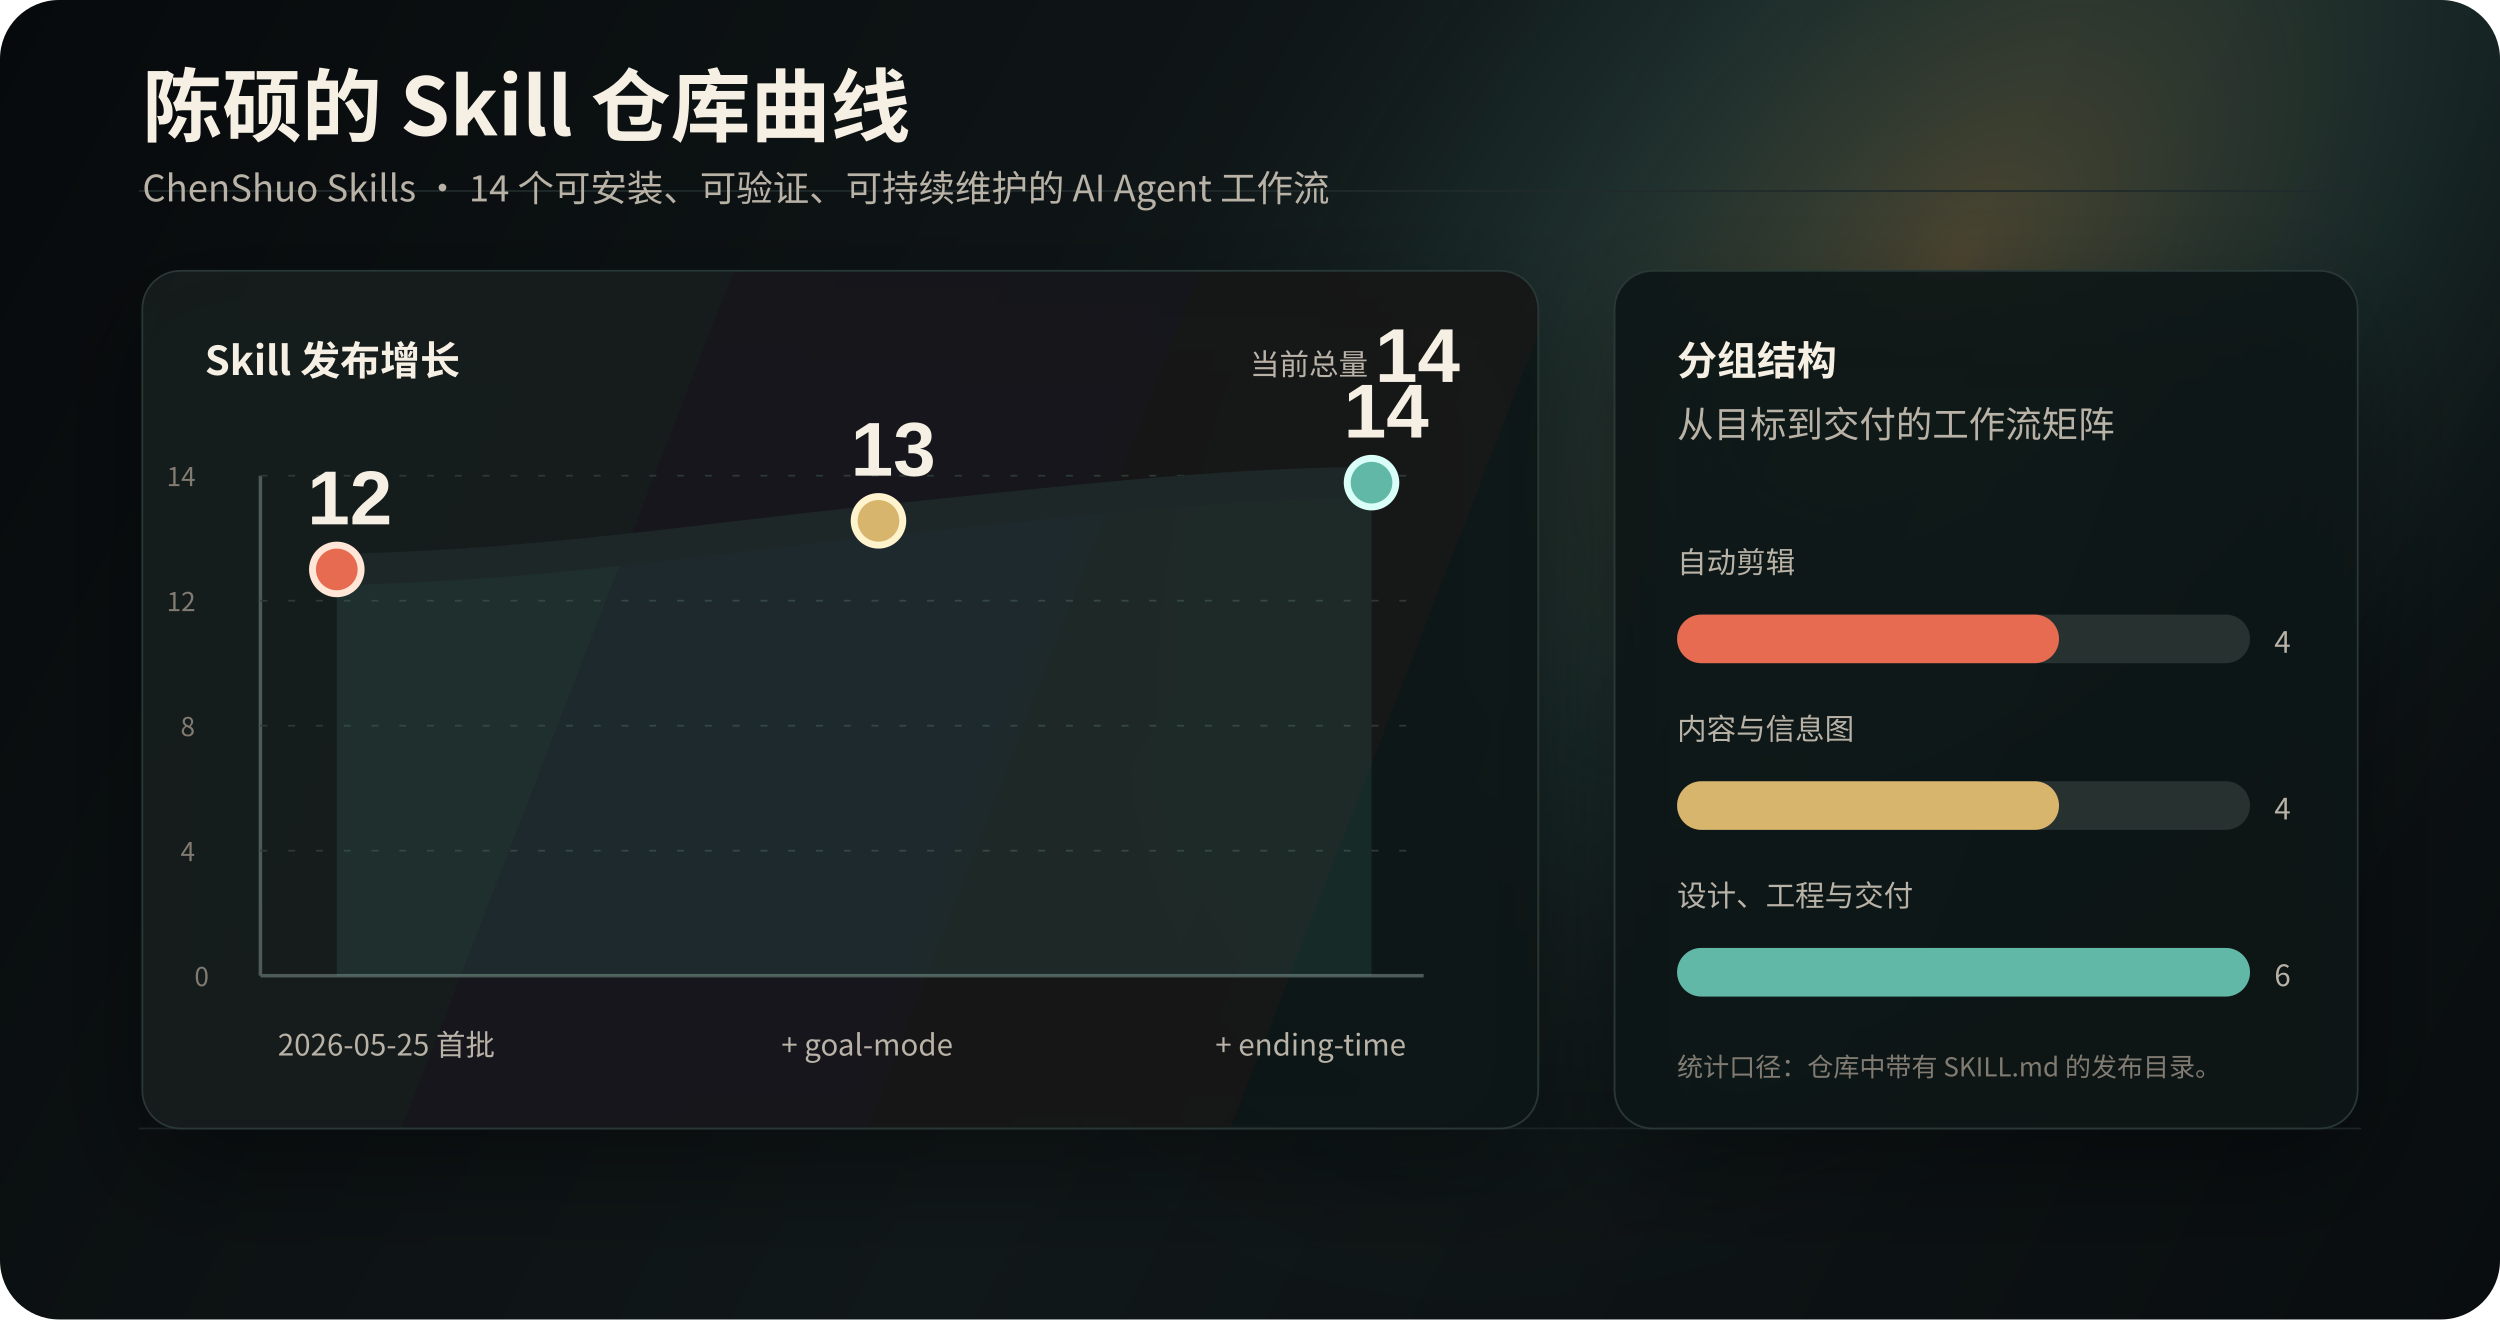
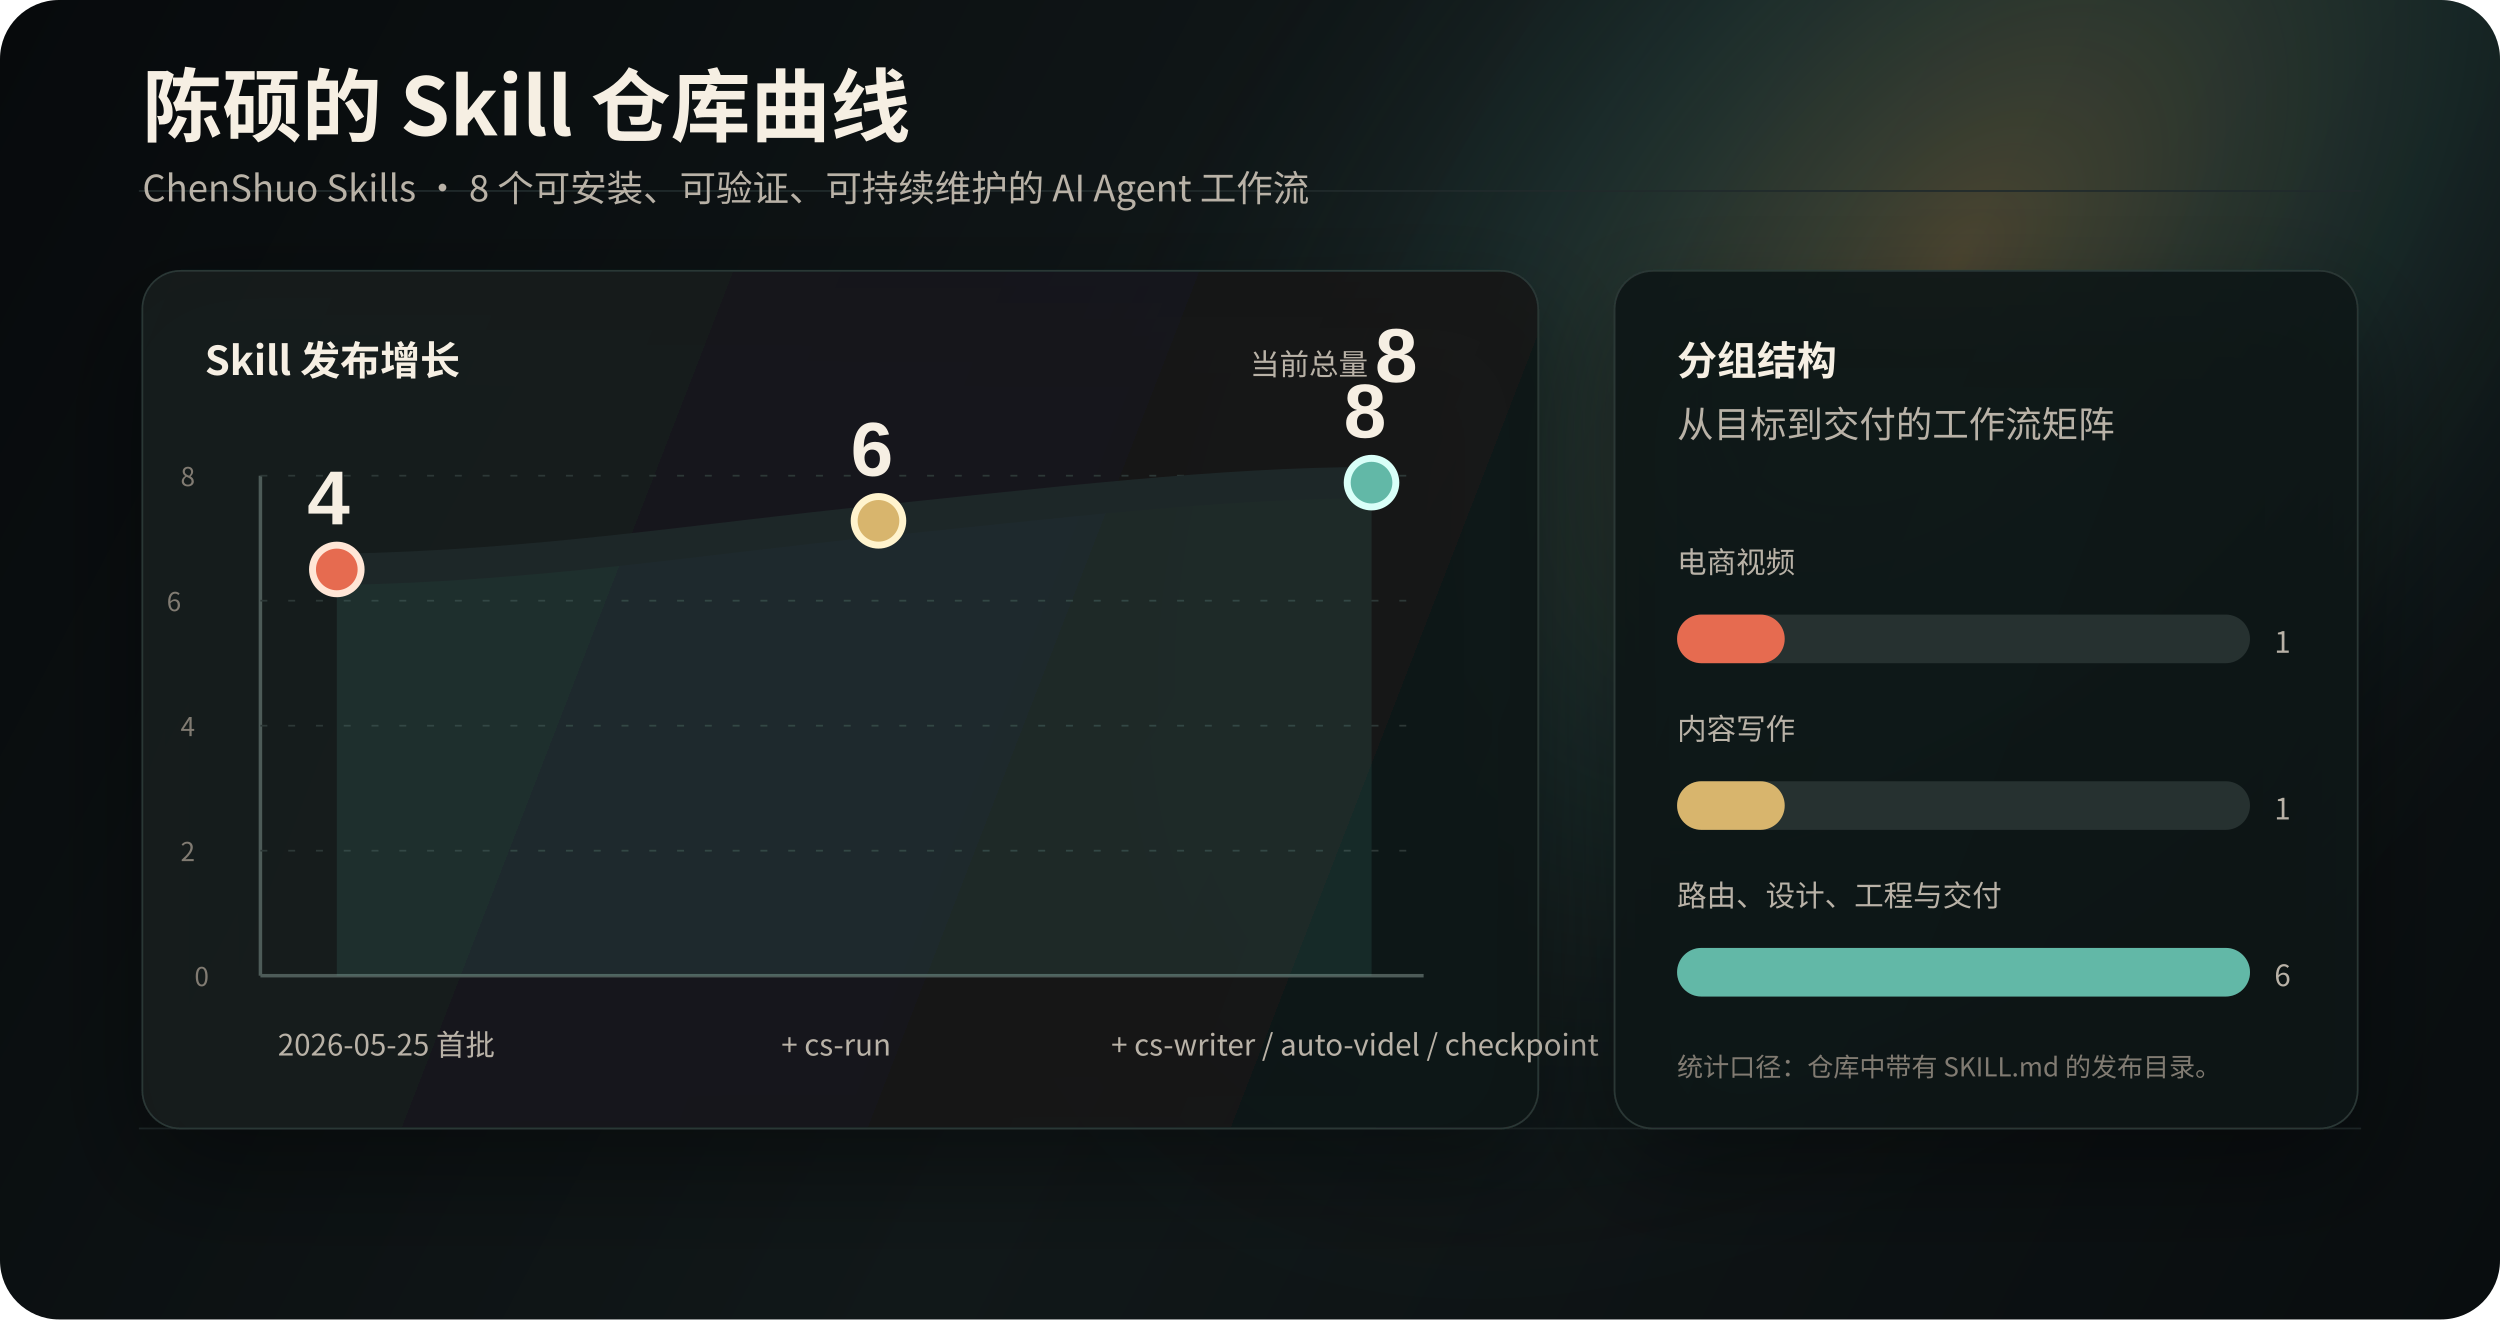
<svg xmlns="http://www.w3.org/2000/svg" width="1440" height="760" viewBox="0 0 1440 760" fill="none" role="img" aria-labelledby="title desc">
  <defs>
    <radialGradient id="halo" cx="0" cy="0" r="1" gradientUnits="userSpaceOnUse" gradientTransform="translate(1130 152) rotate(132) scale(760 440)">
      <stop stop-color="#D8B56D" stop-opacity="0.3" />
      <stop offset="0.48" stop-color="#62B8A7" stop-opacity="0.12" />
      <stop offset="1" stop-color="#090D0F" stop-opacity="0" />
    </radialGradient>
    <linearGradient id="bg" x1="0" y1="0" x2="1440" y2="760" gradientUnits="userSpaceOnUse">
      <stop stop-color="#070A0C" />
      <stop offset="0.5" stop-color="#111819" />
      <stop offset="1" stop-color="#090D0F" />
    </linearGradient>
    <linearGradient id="curve" x1="166" y1="562" x2="810" y2="210" gradientUnits="userSpaceOnUse">
      <stop stop-color="#E66B50" />
      <stop offset="0.45" stop-color="#D8B56D" />
      <stop offset="1" stop-color="#62B8A7" />
    </linearGradient>
    <linearGradient id="panel" x1="82" y1="156" x2="1358" y2="650" gradientUnits="userSpaceOnUse">
      <stop stop-color="#151B1D" stop-opacity="0.94" />
      <stop offset="1" stop-color="#0E1415" stop-opacity="0.88" />
    </linearGradient>
    <filter id="shadow" x="-20%" y="-20%" width="140%" height="140%">
      <feDropShadow dx="0" dy="24" stdDeviation="30" flood-color="#000000" flood-opacity="0.42" />
    </filter>
    <style>
      .title { font: 900 46px "Microsoft YaHei", "PingFang SC", "Noto Sans CJK SC", Arial, sans-serif; fill: #F6EFE3; }
      .subtitle { font: 500 21px "Microsoft YaHei", "PingFang SC", "Noto Sans CJK SC", Arial, sans-serif; fill: #B9B2A7; }
      .label { font: 800 23px "Microsoft YaHei", "PingFang SC", "Noto Sans CJK SC", Arial, sans-serif; fill: #F6EFE3; }
      .small { font: 500 17px "Microsoft YaHei", "PingFang SC", "Noto Sans CJK SC", Arial, sans-serif; fill: #B9B2A7; }
      .num { font: 900 44px Arial, sans-serif; fill: #F6EFE3; }
      .muted { font: 500 15px "Microsoft YaHei", "PingFang SC", "Noto Sans CJK SC", Arial, sans-serif; fill: #817B72; }
      .grid { stroke: #2D3837; stroke-width: 1; stroke-dasharray: 4 12; }
      .axis { stroke: #4D5B58; stroke-width: 2; }
      .pulse { animation: pulse 2.8s ease-in-out infinite; transform-origin: center; }
      .draw { stroke-dasharray: 740; stroke-dashoffset: 740; animation: draw 5s ease-in-out infinite; }
      @keyframes pulse { 0%,100% { opacity: .72; transform: scale(1); } 50% { opacity: 1; transform: scale(1.08); } }
      @keyframes draw { 0% { stroke-dashoffset: 740; opacity: .42; } 32%,72% { stroke-dashoffset: 0; opacity: 1; } 100% { stroke-dashoffset: -740; opacity: .42; } }
    </style>
  </defs>
  <rect width="1440" height="760" rx="34" fill="url(#bg)" />
  <rect width="1440" height="760" rx="34" fill="url(#halo)" />
  <path d="M80 110H1360" stroke="#202A2B" />
  <path d="M80 650H1360" stroke="#202A2B" />
  <text x="82" y="78" class="title">陈硕的 Skill 仓库曲线</text>
-   <text x="82" y="116" class="subtitle">ChenShuo Skills · 14 个可安装、可验证、可持续维护的 AI Agent 工作流</text>
+   <text x="82" y="116" class="subtitle">ChenShuo Skills · 8 个可安装、可验证、可持续维护的 AI Agent 工作流</text>
  <g filter="url(#shadow)">
    <rect x="82" y="156" width="804" height="494" rx="22" fill="url(#panel)" stroke="#2C3736" />
  </g>
  <text x="118" y="216" class="label">Skill 发布增长</text>
  <text x="720" y="216" class="small">当前总量</text>
-   <text x="792" y="220" class="num">14</text>
+   <text x="792" y="220" class="num">8</text>
  <line x1="150" y1="562" x2="820" y2="562" class="axis" />
  <line x1="150" y1="562" x2="150" y2="274" class="axis" />
  <line x1="150" y1="490" x2="820" y2="490" class="grid" />
  <line x1="150" y1="418" x2="820" y2="418" class="grid" />
  <line x1="150" y1="346" x2="820" y2="346" class="grid" />
  <line x1="150" y1="274" x2="820" y2="274" class="grid" />
  <text x="112" y="568" class="muted">0</text>
-   <text x="104" y="496" class="muted">4</text>
-   <text x="104" y="424" class="muted">8</text>
-   <text x="96" y="352" class="muted">12</text>
-   <text x="96" y="280" class="muted">14</text>
+   <text x="104" y="496" class="muted">2</text>
+   <text x="104" y="424" class="muted">4</text>
+   <text x="96" y="352" class="muted">6</text>
+   <text x="104" y="280" class="muted">8</text>
  <path d="M194 328 C310 326 406 310 506 300 C604 290 704 278 790 278 L790 562 L194 562 Z" fill="#62B8A7" fill-opacity="0.12" />
  <path d="M194 328 C310 326 406 310 506 300 C604 290 704 278 790 278" stroke="#1D2728" stroke-width="18" stroke-linecap="round" />
  <path class="draw" d="M194 328 C310 326 406 310 506 300 C604 290 704 278 790 278" stroke="url(#curve)" stroke-width="8" stroke-linecap="round" />
  <g class="pulse">
    <circle cx="194" cy="328" r="14" fill="#E66B50" stroke="#FFE6D6" stroke-width="4" />
-     <text x="177" y="302" class="num">12</text>
+     <text x="177" y="302" class="num">4</text>
  </g>
  <g class="pulse">
    <circle cx="506" cy="300" r="14" fill="#D8B56D" stroke="#FFF3CD" stroke-width="4" />
-     <text x="490" y="274" class="num">13</text>
+     <text x="490" y="274" class="num">6</text>
  </g>
  <g class="pulse">
    <circle cx="790" cy="278" r="14" fill="#62B8A7" stroke="#D9FFF8" stroke-width="4" />
-     <text x="774" y="252" class="num">14</text>
+     <text x="774" y="252" class="num">8</text>
  </g>
  <text x="160" y="608" class="small">2026-05-25 首批</text>
-   <text x="450" y="608" class="small">+ goal-mode</text>
-   <text x="700" y="608" class="small">+ ending-time</text>
+   <text x="450" y="608" class="small">+ cs-run</text>
+   <text x="640" y="608" class="small">+ cs-writer / auto-videl / checkpoint</text>
  <g filter="url(#shadow)">
    <rect x="930" y="156" width="428" height="494" rx="22" fill="url(#panel)" stroke="#2C3736" />
  </g>
  <text x="966" y="216" class="label">分组结构</text>
  <text x="966" y="252" class="subtitle">从目标到交付的工作流矩阵</text>
-   <text x="966" y="330" class="small">自动剪辑</text>
+   <text x="966" y="330" class="small">电商视频</text>
  <rect x="966" y="354" width="330" height="28" rx="14" fill="#263130" />
-   <rect x="966" y="354" width="220" height="28" rx="14" fill="#E66B50" />
-   <text x="1310" y="376" class="small">4</text>
-   <text x="966" y="426" class="small">内容与信息图</text>
+   <rect x="966" y="354" width="62" height="28" rx="14" fill="#E66B50" />
+   <text x="1310" y="376" class="small">1</text>
+   <text x="966" y="426" class="small">内容写作</text>
  <rect x="966" y="450" width="330" height="28" rx="14" fill="#263130" />
-   <rect x="966" y="450" width="220" height="28" rx="14" fill="#D8B56D" />
-   <text x="1310" y="472" class="small">4</text>
-   <text x="966" y="522" class="small">设计、工程与交付</text>
+   <rect x="966" y="450" width="62" height="28" rx="14" fill="#D8B56D" />
+   <text x="1310" y="472" class="small">1</text>
+   <text x="966" y="522" class="small">路由、设计、工程与交付</text>
  <rect x="966" y="546" width="330" height="28" rx="14" fill="#263130" />
  <rect x="966" y="546" width="330" height="28" rx="14" fill="#62B8A7" />
  <text x="1310" y="568" class="small">6</text>
  <text x="966" y="620" class="muted">统计口径：仓库中带有 SKILL.md 的发布目录。</text>
</svg>
